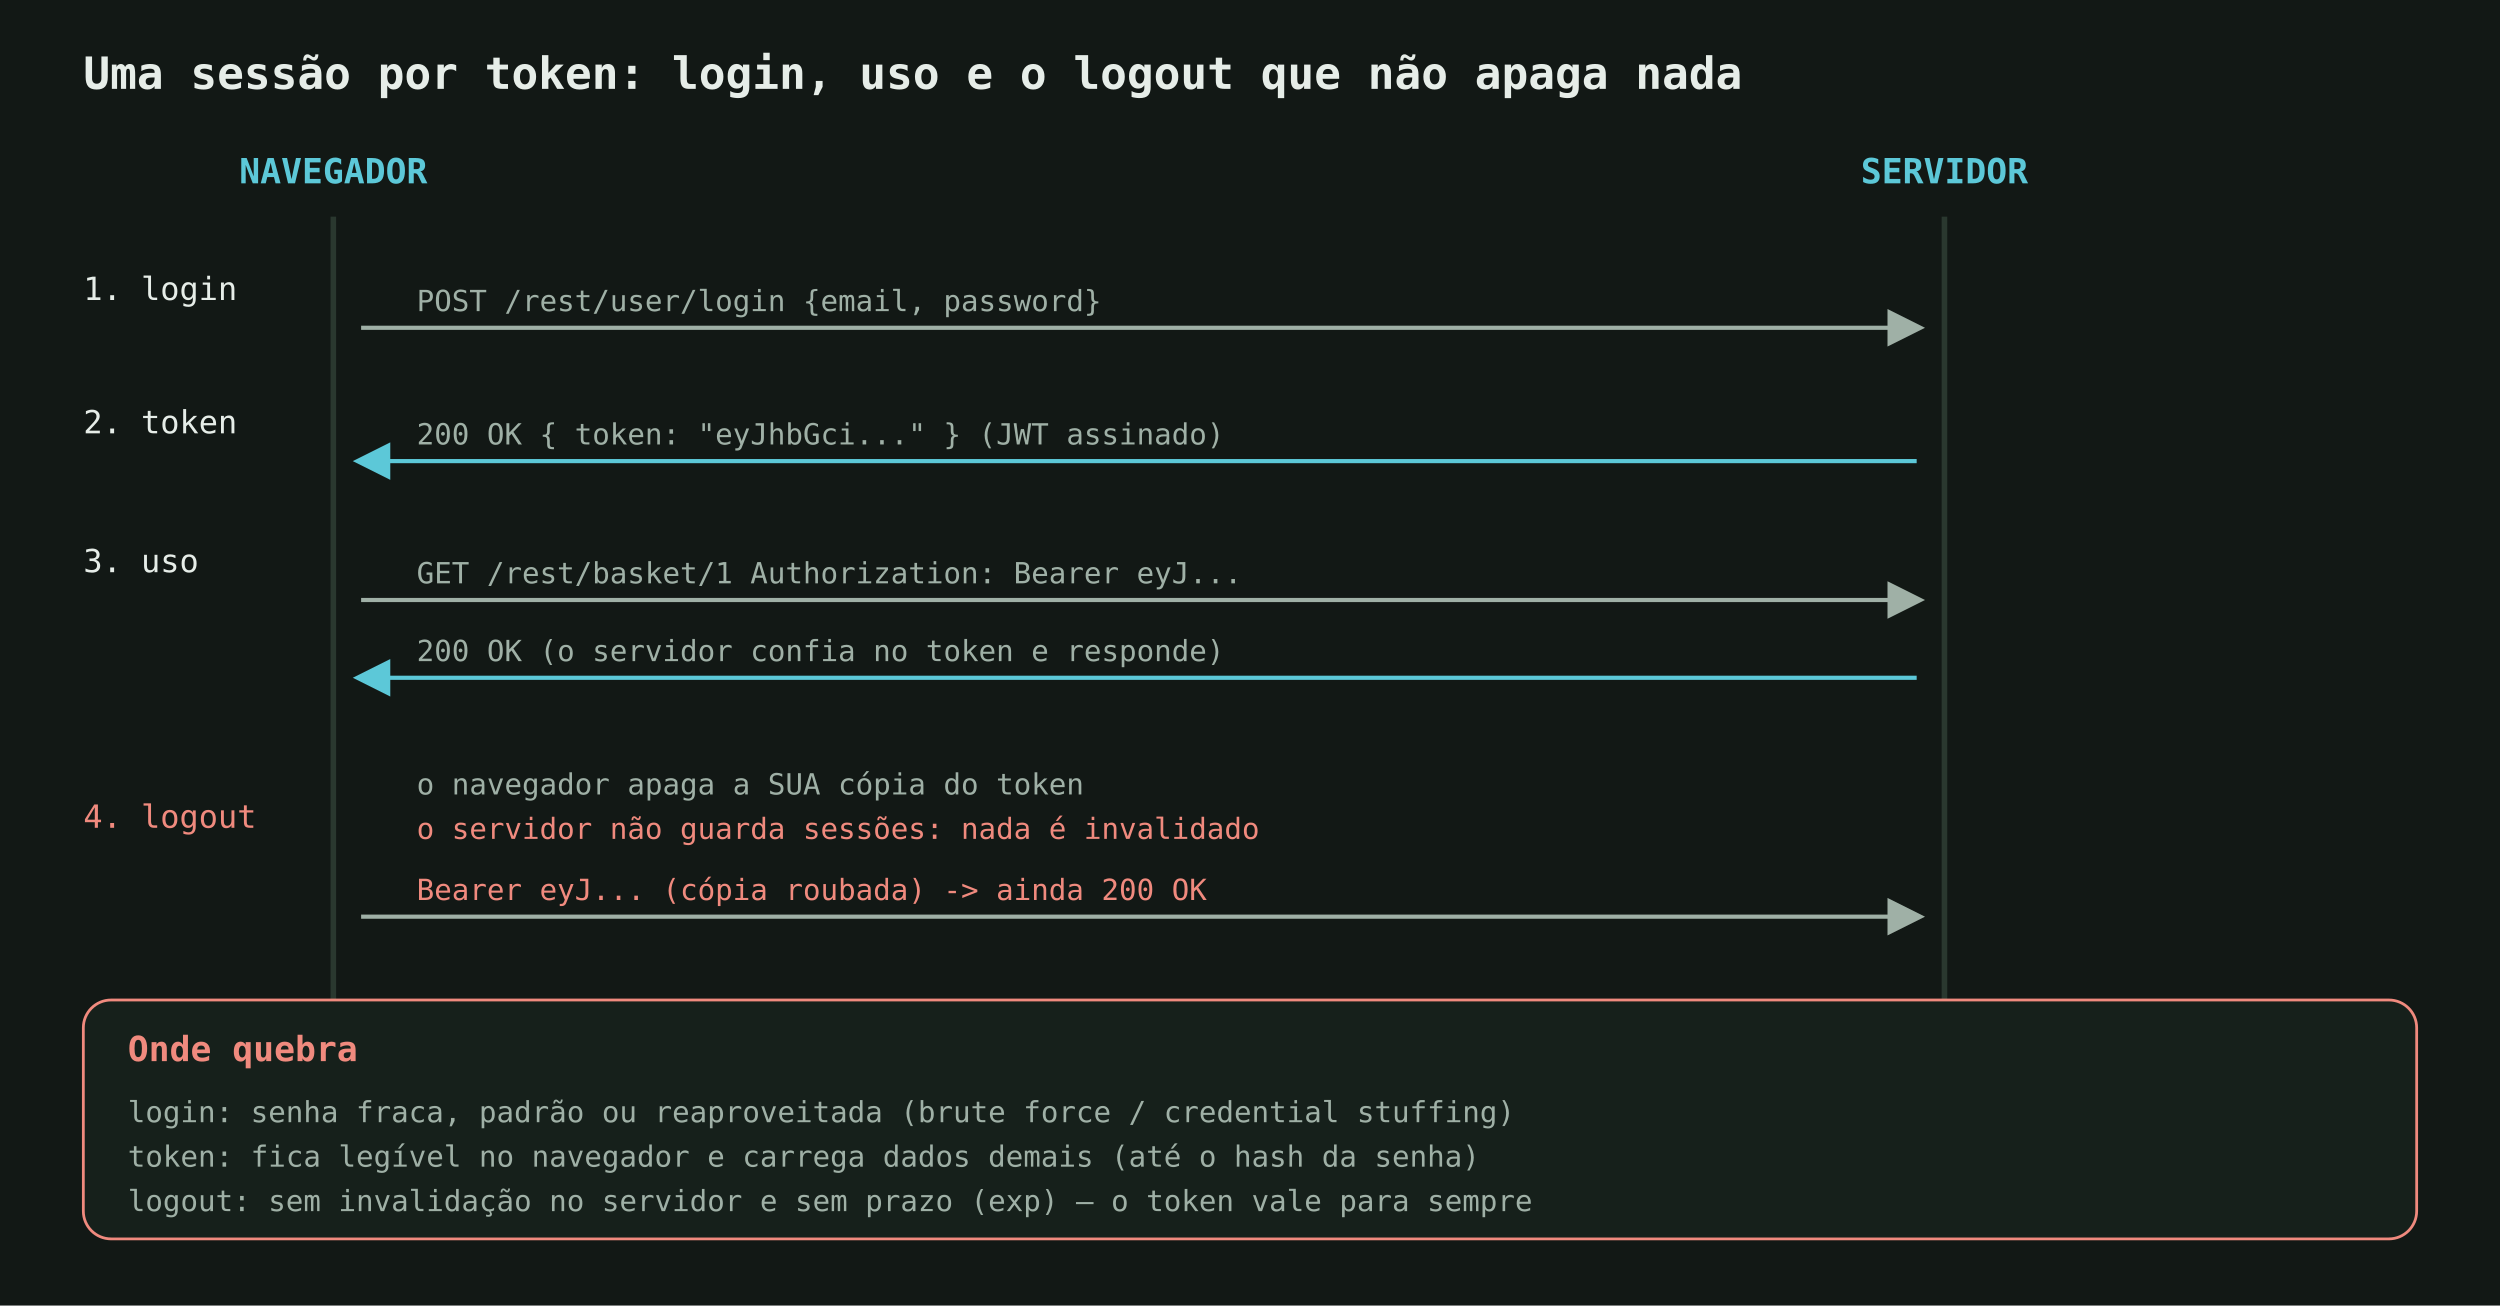
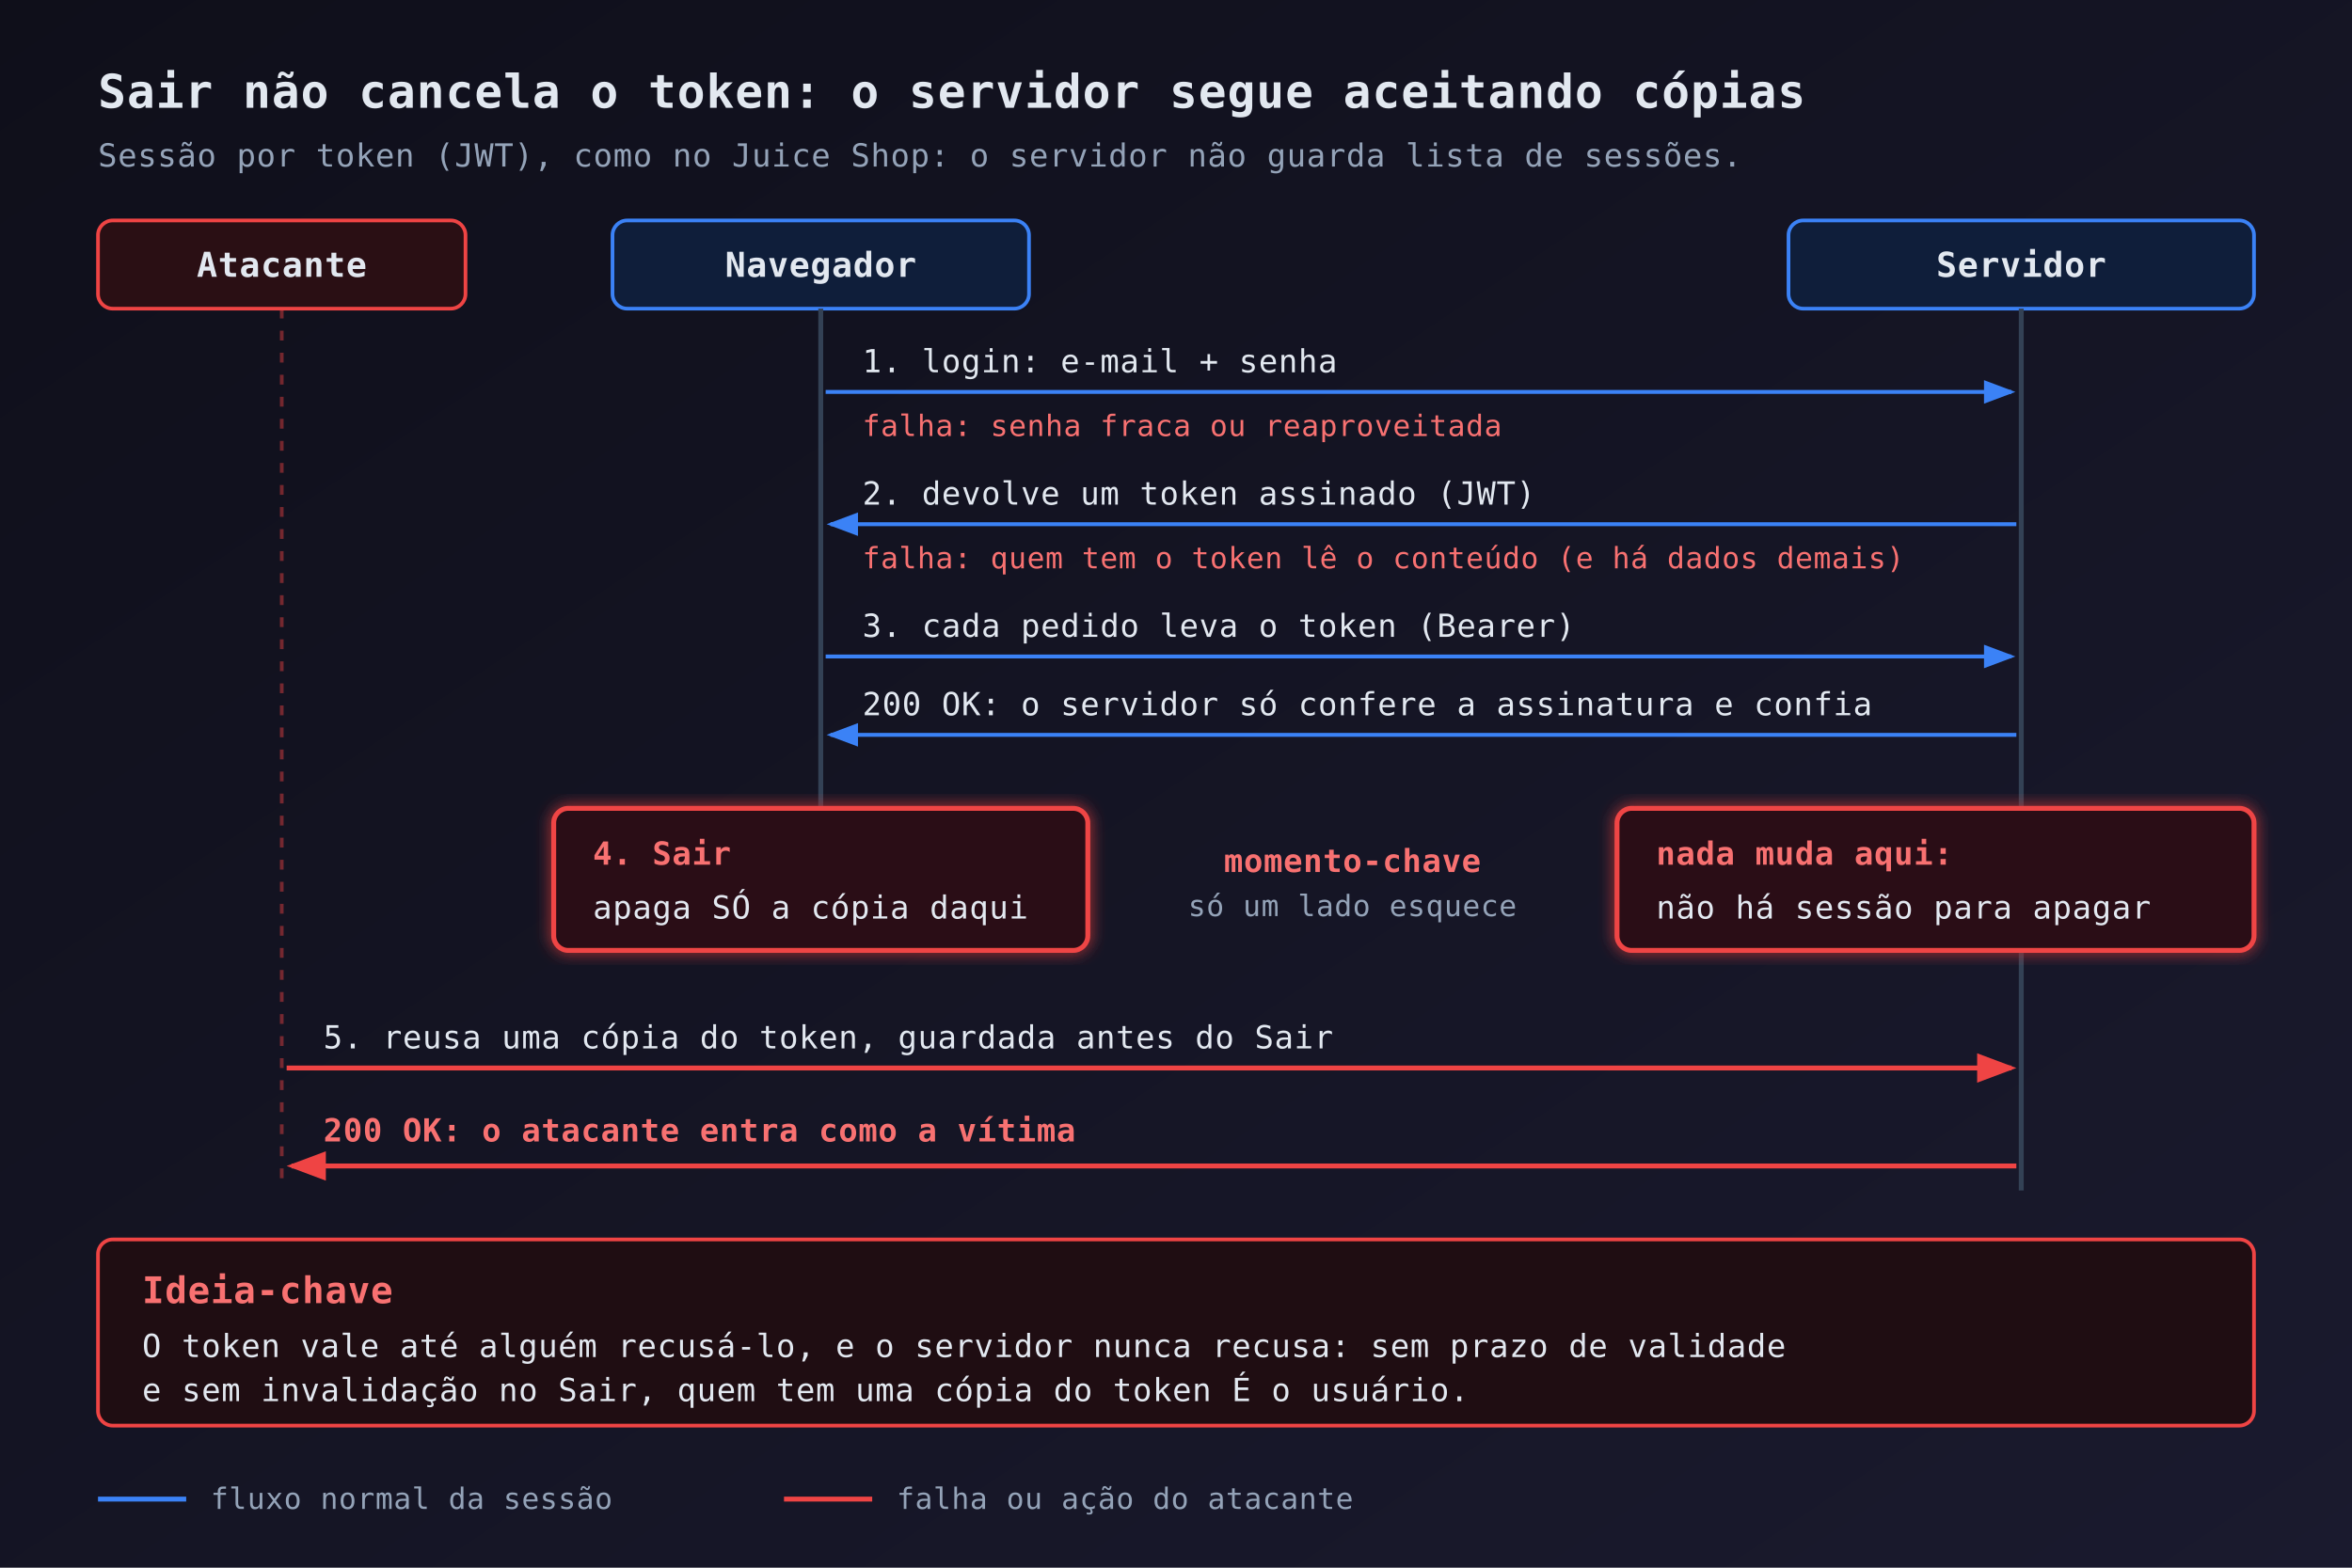
- <svg xmlns="http://www.w3.org/2000/svg" viewBox="0 0 900 470" role="img" aria-labelledby="t d">
+ <svg xmlns="http://www.w3.org/2000/svg" viewBox="0 0 960 640" width="960" height="640" role="img" aria-labelledby="t d">
  <style>
-     text { font-family: ui-monospace, "DejaVu Sans Mono", Menlo, Consolas, monospace; fill: #e6ede8; }
-     .t { font-size: 16px; font-weight: 700; }
-     .h { font-size: 12.5px; font-weight: 700; fill: #5cc8d8; }
-     .b { font-size: 11.5px; }
-     .s { font-size: 10.5px; fill: #9fb0a6; }
-     .r { fill: #f08a7e; }
-     .y { fill: #e8c46a; }
-     .g { fill: #5ee08a; }
-     .arr { stroke: #9fb0a6; stroke-width: 1.5; marker-end: url(#ar); fill: none; }
-     .arrb { stroke: #5cc8d8; stroke-width: 1.5; marker-end: url(#arb); fill: none; }
+     text { font-family: 'SF Mono', 'Fira Code', 'Cascadia Code', 'DejaVu Sans Mono', 'Courier New', monospace; fill: #e2e8f0; letter-spacing: 0.02em; }
+     .title { font-size: 19px; font-weight: 700; }
+     .sub { font-size: 13px; fill: #94a3b8; }
+     .lane { font-size: 14px; font-weight: 700; }
+     .lbl { font-size: 13px; }
+     .bad { font-size: 12px; fill: #f87171; }
+     .badb { font-size: 13px; font-weight: 700; fill: #f87171; }
+     .key { font-size: 15px; font-weight: 700; fill: #f87171; }
+     .body { font-size: 13px; }
+     .muted { font-size: 12px; fill: #94a3b8; }
  </style>
  <defs>
-     <marker id="ar" markerWidth="9" markerHeight="9" refX="7" refY="4.5" orient="auto">
-       <path d="M0,0 L9,4.5 L0,9 z" fill="#9fb0a6" />
+     <linearGradient id="bg-grad" x1="0%" y1="0%" x2="100%" y2="100%">
+       <stop offset="0%" stop-color="#0f0f1a" />
+       <stop offset="100%" stop-color="#1a1a2e" />
+     </linearGradient>
+     <marker id="arrow-blue" markerWidth="8" markerHeight="6" refX="7" refY="3" orient="auto">
+       <polygon points="0 0, 8 3, 0 6" fill="#3b82f6" />
    </marker>
-     <marker id="arb" markerWidth="9" markerHeight="9" refX="7" refY="4.5" orient="auto">
-       <path d="M0,0 L9,4.5 L0,9 z" fill="#5cc8d8" />
+     <marker id="arrow-red" markerWidth="8" markerHeight="6" refX="7" refY="3" orient="auto">
+       <polygon points="0 0, 8 3, 0 6" fill="#ef4444" />
    </marker>
+     <filter id="glow-red">
+       <feGaussianBlur stdDeviation="3" result="blur" />
+       <feMerge>
+         <feMergeNode in="blur" />
+         <feMergeNode in="SourceGraphic" />
+       </feMerge>
+     </filter>
  </defs>
-   <rect width="900" height="470" fill="#121815" />
-   <text class="t" x="30" y="32">Uma sessão por token: login, uso e o logout que não apaga nada</text>
-   <text class="h" x="120" y="66" text-anchor="middle">NAVEGADOR</text>
-   <text class="h" x="700" y="66" text-anchor="middle">SERVIDOR</text>
-   <line x1="120" y1="78" x2="120" y2="430" stroke="#2a382f" stroke-width="2" />
-   <line x1="700" y1="78" x2="700" y2="430" stroke="#2a382f" stroke-width="2" />
-   <text class="b" x="30" y="108">1. login</text>
-   <path class="arr" d="M130,118 L690,118" />
-   <text class="s" x="150" y="112">POST /rest/user/login  {email, password}</text>
-   <text class="b" x="30" y="156">2. token</text>
-   <path class="arrb" d="M690,166 L130,166" />
-   <text class="s" x="150" y="160">200 OK  { token: "eyJhbGci..." }  (JWT assinado)</text>
-   <text class="b" x="30" y="206">3. uso</text>
-   <path class="arr" d="M130,216 L690,216" />
-   <text class="s" x="150" y="210">GET /rest/basket/1   Authorization: Bearer eyJ...</text>
-   <path class="arrb" d="M690,244 L130,244" />
-   <text class="s" x="150" y="238">200 OK  (o servidor confia no token e responde)</text>
-   <text class="b r" x="30" y="298">4. logout</text>
-   <text class="s" x="150" y="286">o navegador apaga a SUA cópia do token</text>
-   <text class="s r" x="150" y="302">o servidor não guarda sessões: nada é invalidado</text>
-   <path class="arr" d="M130,330 L690,330" stroke="#f08a7e" />
-   <text class="s r" x="150" y="324">Bearer eyJ... (cópia roubada) -&gt; ainda 200 OK</text>
-   <rect x="30" y="360" width="840" height="86" rx="10" fill="#16201b" stroke="#f08a7e" />
-   <text class="h r" x="46" y="382">Onde quebra</text>
-   <text class="s" x="46" y="404">login: senha fraca, padrão ou reaproveitada (brute force / credential stuffing)</text>
-   <text class="s" x="46" y="420">token: fica legível no navegador e carrega dados demais (até o hash da senha)</text>
-   <text class="s" x="46" y="436">logout: sem invalidação no servidor e sem prazo (exp) — o token vale para sempre</text>
+   <rect width="960" height="640" fill="url(#bg-grad)" />
+   <text class="title" x="40" y="44">Sair não cancela o token: o servidor segue aceitando cópias</text>
+   <text class="sub" x="40" y="68">Sessão por token (JWT), como no Juice Shop: o servidor não guarda lista de sessões.</text>
+   <rect x="40" y="90" width="150" height="36" rx="6" fill="#2a0f14" stroke="#ef4444" stroke-width="1.5" />
+   <text class="lane" x="115" y="113" text-anchor="middle" fill="#f87171">Atacante</text>
+   <rect x="250" y="90" width="170" height="36" rx="6" fill="#0f1e3a" stroke="#3b82f6" stroke-width="1.5" />
+   <text class="lane" x="335" y="113" text-anchor="middle">Navegador</text>
+   <rect x="730" y="90" width="190" height="36" rx="6" fill="#0f1e3a" stroke="#3b82f6" stroke-width="1.5" />
+   <text class="lane" x="825" y="113" text-anchor="middle">Servidor</text>
+   <line x1="115" y1="126" x2="115" y2="486" stroke="#ef4444" stroke-opacity="0.45" stroke-width="1.5" stroke-dasharray="4 5" />
+   <line x1="335" y1="126" x2="335" y2="330" stroke="#334155" stroke-width="2" />
+   <line x1="825" y1="126" x2="825" y2="486" stroke="#334155" stroke-width="2" />
+   <text class="lbl" x="352" y="152">1. login: e-mail + senha</text>
+   <line x1="337" y1="160" x2="821" y2="160" stroke="#3b82f6" stroke-width="1.6" marker-end="url(#arrow-blue)" />
+   <text class="bad" x="352" y="178">falha: senha fraca ou reaproveitada</text>
+   <text class="lbl" x="352" y="206">2. devolve um token assinado (JWT)</text>
+   <line x1="823" y1="214" x2="339" y2="214" stroke="#3b82f6" stroke-width="1.6" marker-end="url(#arrow-blue)" />
+   <text class="bad" x="352" y="232">falha: quem tem o token lê o conteúdo (e há dados demais)</text>
+   <text class="lbl" x="352" y="260">3. cada pedido leva o token (Bearer)</text>
+   <line x1="337" y1="268" x2="821" y2="268" stroke="#3b82f6" stroke-width="1.6" marker-end="url(#arrow-blue)" />
+   <text class="lbl" x="352" y="292">200 OK: o servidor só confere a assinatura e confia</text>
+   <line x1="823" y1="300" x2="339" y2="300" stroke="#3b82f6" stroke-width="1.6" marker-end="url(#arrow-blue)" />
+   <rect x="226" y="330" width="218" height="58" rx="6" fill="#2a0f14" stroke="#ef4444" stroke-width="2" filter="url(#glow-red)" />
+   <text class="badb" x="242" y="353">4. Sair</text>
+   <text class="body" x="242" y="375">apaga SÓ a cópia daqui</text>
+   <rect x="660" y="330" width="260" height="58" rx="6" fill="#2a0f14" stroke="#ef4444" stroke-width="2" filter="url(#glow-red)" />
+   <text class="badb" x="676" y="353">nada muda aqui:</text>
+   <text class="body" x="676" y="375">não há sessão para apagar</text>
+   <text class="badb" x="552" y="356" text-anchor="middle">momento-chave</text>
+   <text class="muted" x="552" y="374" text-anchor="middle">só um lado esquece</text>
+   <text class="lbl" x="132" y="428">5. reusa uma cópia do token, guardada antes do Sair</text>
+   <line x1="117" y1="436" x2="821" y2="436" stroke="#ef4444" stroke-width="2" marker-end="url(#arrow-red)" />
+   <text class="badb" x="132" y="466">200 OK: o atacante entra como a vítima</text>
+   <line x1="823" y1="476" x2="119" y2="476" stroke="#ef4444" stroke-width="2" marker-end="url(#arrow-red)" />
+   <rect x="40" y="506" width="880" height="76" rx="6" fill="#1f0d12" stroke="#ef4444" stroke-width="1.5" />
+   <text class="key" x="58" y="532">Ideia-chave</text>
+   <text class="body" x="58" y="554">O token vale até alguém recusá-lo, e o servidor nunca recusa: sem prazo de validade</text>
+   <text class="body" x="58" y="572">e sem invalidação no Sair, quem tem uma cópia do token É o usuário.</text>
+   <line x1="40" y1="612" x2="76" y2="612" stroke="#3b82f6" stroke-width="2" />
+   <text class="muted" x="86" y="616">fluxo normal da sessão</text>
+   <line x1="320" y1="612" x2="356" y2="612" stroke="#ef4444" stroke-width="2" />
+   <text class="muted" x="366" y="616">falha ou ação do atacante</text>
</svg>
